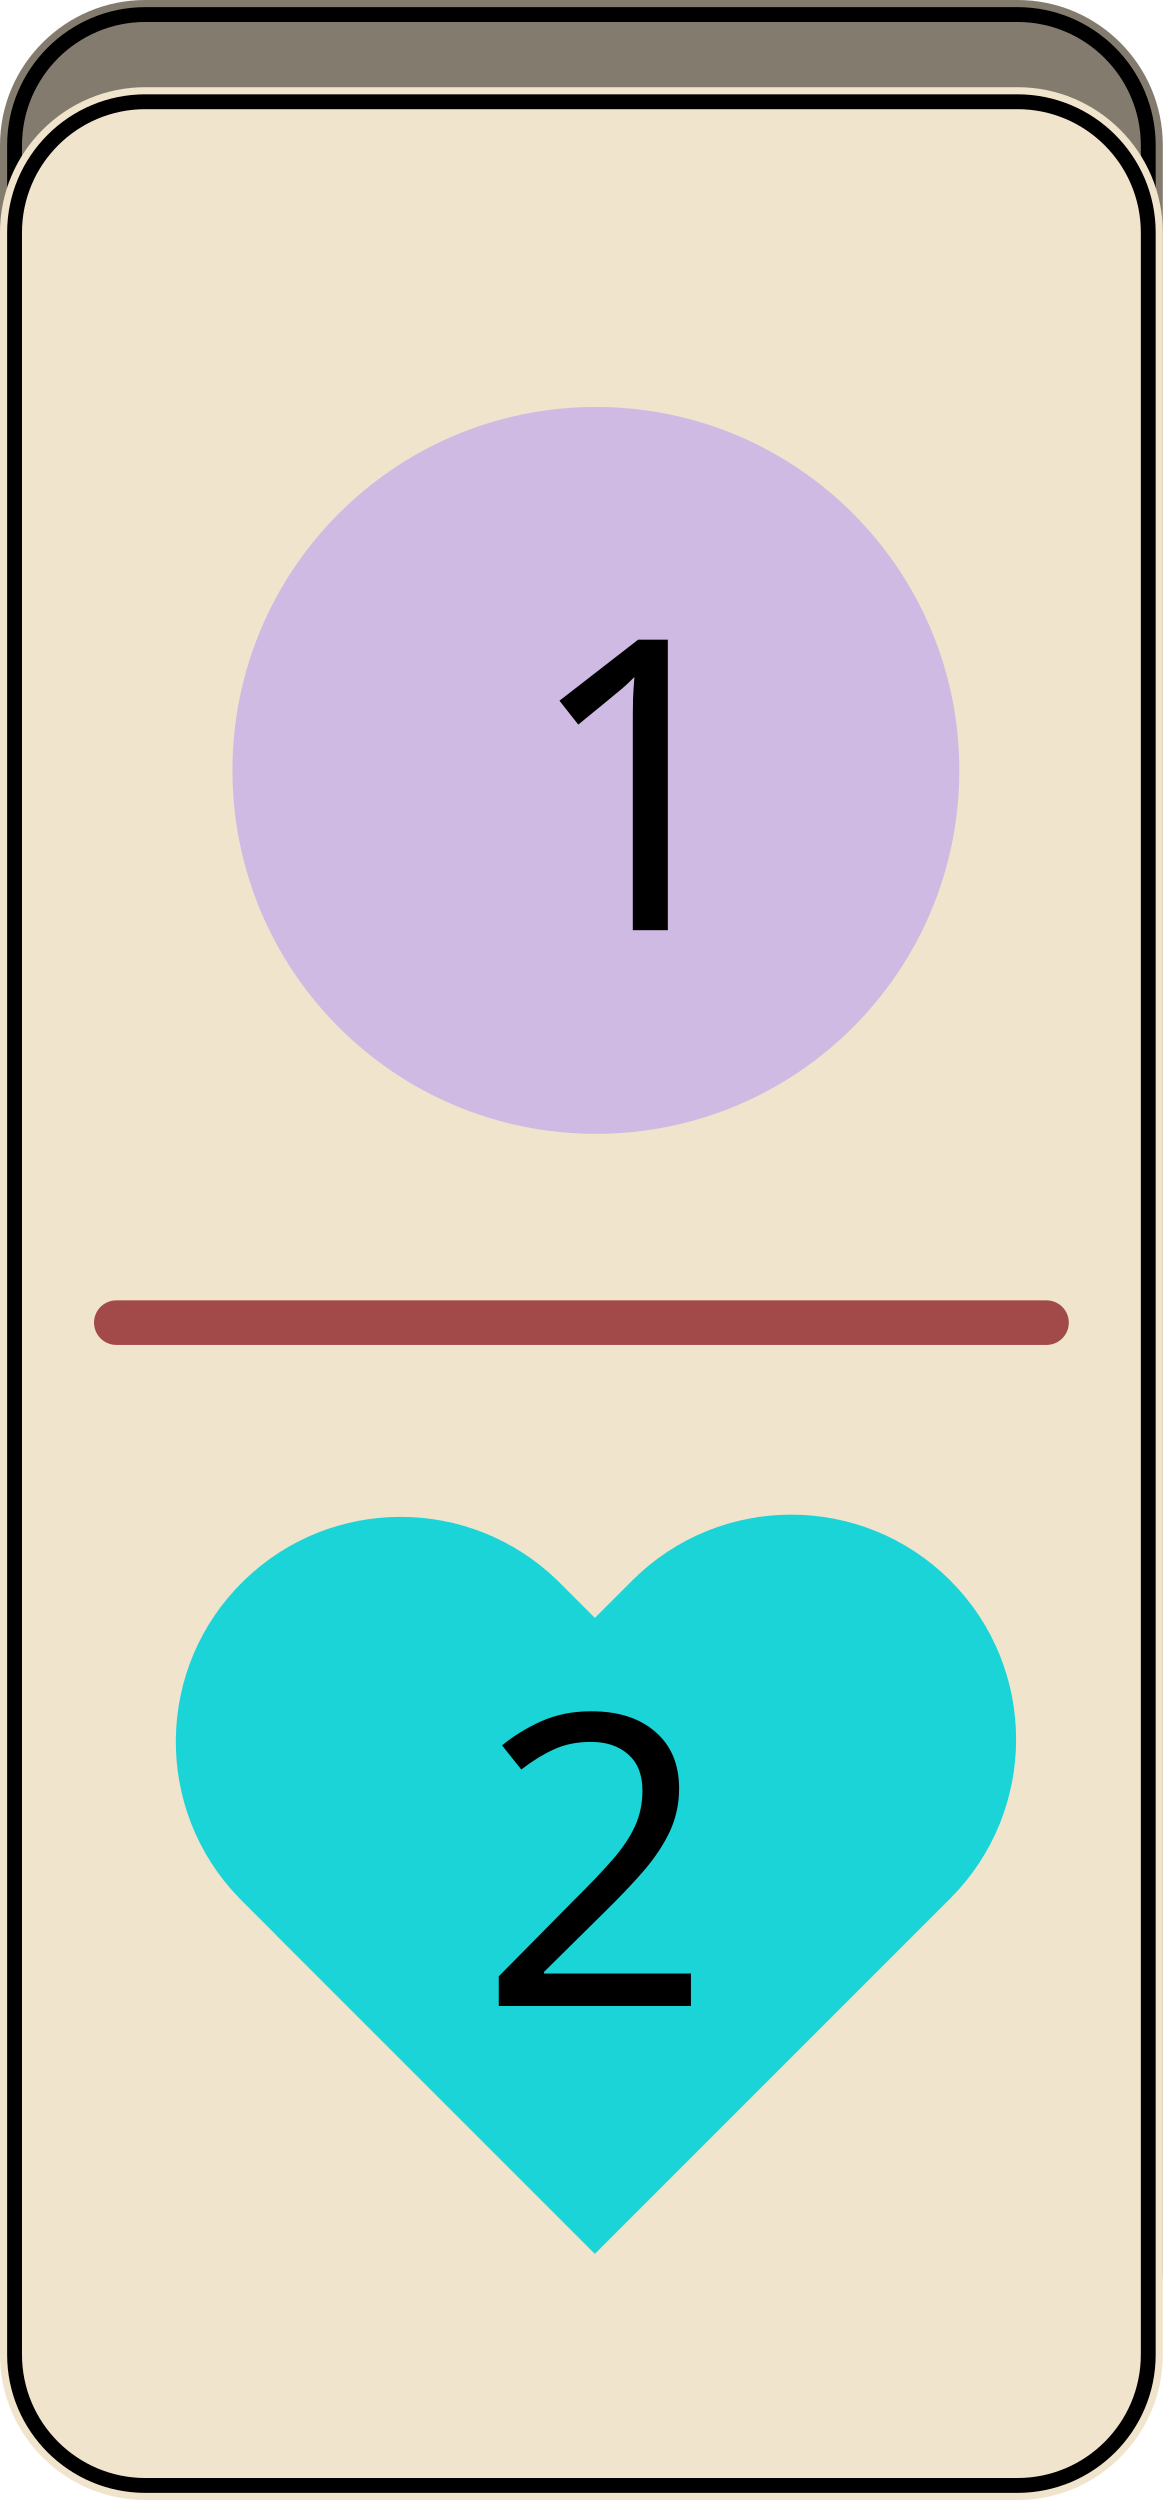
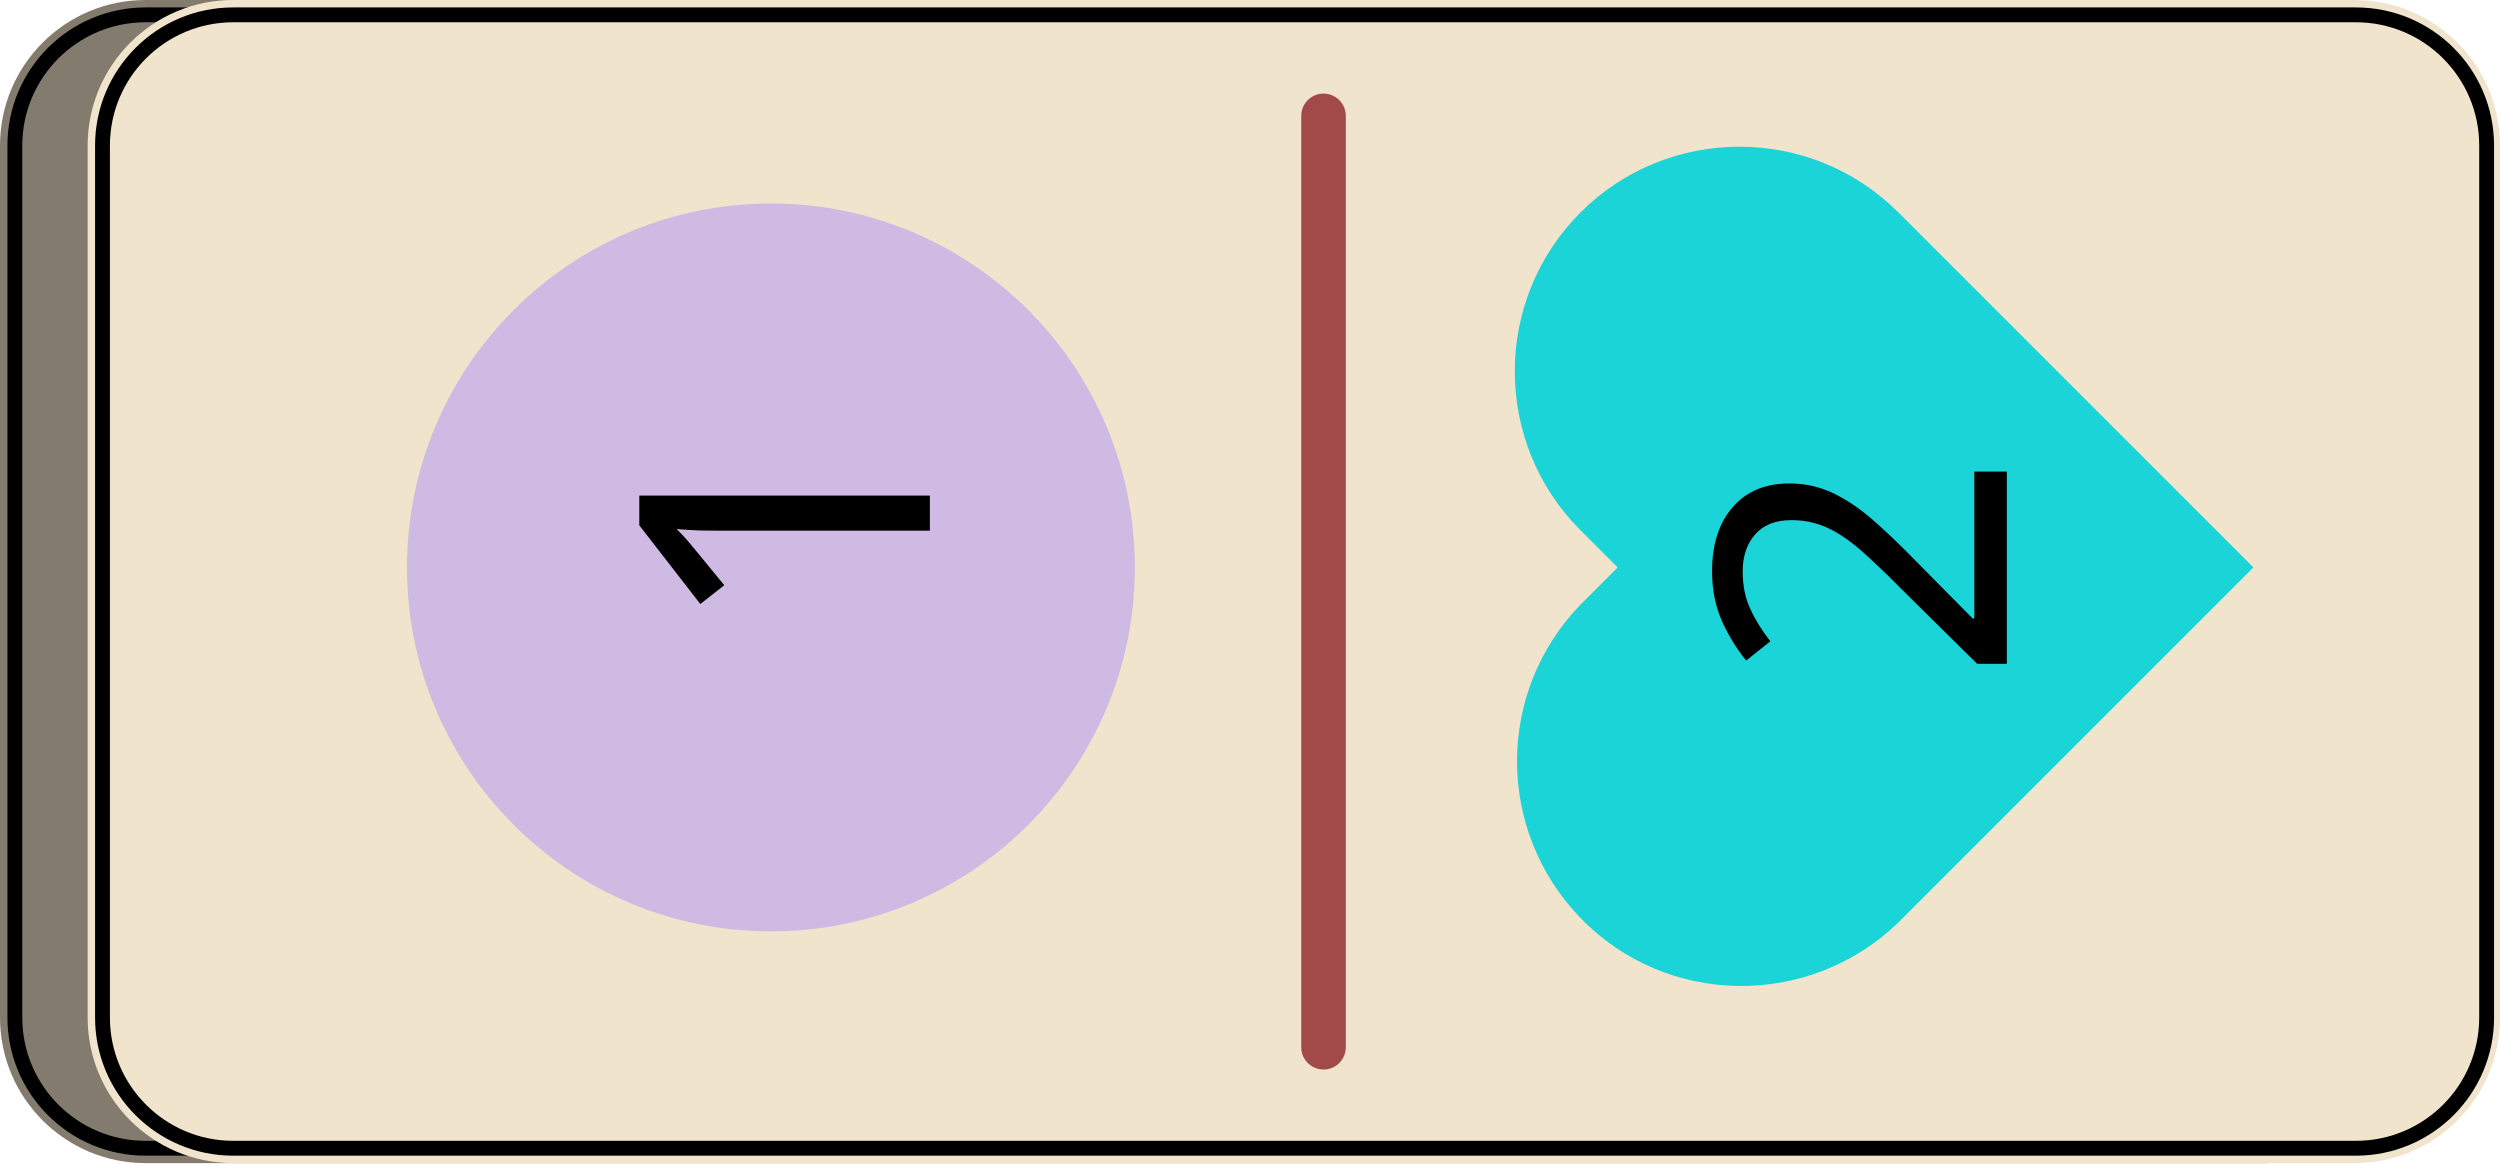
- <svg xmlns="http://www.w3.org/2000/svg" id="Capa_2" data-name="Capa 2" viewBox="0 0 78.29 168.32">
-   <defs>
-     <style>
-       .cls-1 {
-         fill: #000;
-         font-family: Poppins-Regular, Poppins;
-         font-size: 27.4px;
-       }
- 
-       .cls-1, .cls-2 {
-         isolation: isolate;
-       }
- 
-       .cls-3 {
-         fill: #837c6e;
-       }
- 
-       .cls-3, .cls-4, .cls-5, .cls-6 {
-         stroke-width: 0px;
-       }
- 
-       .cls-4 {
-         fill: #cfbae3;
-       }
- 
-       .cls-7 {
-         stroke: #a24949;
-         stroke-width: 3px;
-       }
- 
-       .cls-7, .cls-8 {
-         stroke-linecap: round;
-       }
- 
-       .cls-7, .cls-8, .cls-9 {
-         fill: none;
-       }
- 
-       .cls-8, .cls-9 {
-         stroke: #000;
-       }
- 
-       .cls-5 {
-         fill: #1bd4d7;
-       }
- 
-       .cls-6 {
-         fill: #f1e4cc;
-       }
-     </style>
-   </defs>
-   <g id="Capa_1-2" data-name="Capa 1">
+ <svg xmlns="http://www.w3.org/2000/svg" id="Capa_2" data-name="Capa 2" version="1.1" viewBox="0 0 168.3 78.3">
+   <g id="Capa_1-2" data-name="Capa 1-2">
    <g>
      <g id="Grupo_66" data-name="Grupo 66">
        <g id="Grupo_65" data-name="Grupo 65">
          <g id="Grupo_38-2" data-name="Grupo 38-2">
            <g id="Rectángulo_70-2" data-name="Rectángulo 70-2">
-               <rect class="cls-3" width="78.29" height="162.45" rx="9.79" ry="9.79" />
-               <rect class="cls-9" x=".98" y=".98" width="76.33" height="160.49" rx="8.81" ry="8.81" />
+               <rect x="0" y="0" width="162.4" height="78.3" rx="9.8" ry="9.8" fill="#837c6e" stroke-width="0" />
+               <rect x="1" y="1" width="160.5" height="76.3" rx="8.8" ry="8.8" fill="none" stroke="#000" />
            </g>
            <g id="Rectángulo_68-2" data-name="Rectángulo 68-2">
-               <rect class="cls-6" y="5.87" width="78.29" height="162.45" rx="9.79" ry="9.79" />
-               <rect class="cls-8" x=".98" y="6.85" width="76.33" height="160.49" rx="8.81" ry="8.81" />
+               <rect x="5.9" y="0" width="162.4" height="78.3" rx="9.8" ry="9.8" fill="#f1e4cc" stroke-width="0" />
+               <rect x="6.9" y="1" width="160.5" height="76.3" rx="8.8" ry="8.8" fill="none" stroke="#000" stroke-linecap="round" />
            </g>
-             <line id="Línea_1-2" data-name="Línea 1-2" class="cls-7" x1="7.83" y1="89.05" x2="70.46" y2="89.05" />
+             <line id="Línea_1-2" data-name="Línea 1-2" x1="89.1" y1="70.5" x2="89.1" y2="7.8" fill="none" stroke="#a24949" stroke-linecap="round" stroke-width="3" />
          </g>
-           <circle id="Elipse_24" data-name="Elipse 24" class="cls-4" cx="40.12" cy="51.87" r="24.47" />
-           <g id="_1" data-name=" 1" class="cls-2">
-             <text class="cls-1" transform="translate(35.23 62.63)">
-               <tspan x="0" y="0">1</tspan>
-             </text>
+           <circle id="Elipse_24" data-name="Elipse 24" cx="51.9" cy="38.2" r="24.5" fill="#cfbae3" stroke-width="0" />
+           <g id="_1" data-name=" 1" isolation="isolate">
+             <g isolation="isolate">
+               <text transform="translate(62.6 43.1) rotate(-90)" fill="#000" font-family="Poppins-Regular, Poppins" font-size="27.4" isolation="isolate">
+                 <tspan x="0" y="0">1</tspan>
+               </text>
+             </g>
          </g>
        </g>
      </g>
      <g id="Corazón-2">
-         <path id="Unión_1-2" data-name="Unión 1-2" class="cls-5" d="M18.64,130.33l-2.52-2.52c-5.83-5.99-5.69-15.58.31-21.4,5.87-5.71,15.22-5.71,21.1,0l2.52,2.52,2.52-2.52c5.91-5.91,15.49-5.91,21.41,0,5.91,5.91,5.91,15.49,0,21.41h0l-23.93,23.93-21.41-21.41Z" />
+         <path id="Unión_1-2" data-name="Unión 1-2" d="M130.3,59.6l-2.5,2.5c-6,5.8-15.6,5.7-21.4-.3-5.7-5.9-5.7-15.2,0-21.1l2.5-2.5-2.5-2.5c-5.9-5.9-5.9-15.5,0-21.4,5.9-5.9,15.5-5.9,21.4,0h0l23.9,23.9-21.4,21.4h0Z" fill="#1bd4d7" stroke-width="0" />
      </g>
-       <g id="_2-2" data-name=" 2-2" class="cls-2">
-         <text class="cls-1" transform="translate(32.27 135.06)">
-           <tspan x="0" y="0">2</tspan>
-         </text>
+       <g id="_2-2" data-name=" 2-2" isolation="isolate">
+         <g isolation="isolate">
+           <text transform="translate(135.1 46) rotate(-90)" fill="#000" font-family="Poppins-Regular, Poppins" font-size="27.4" isolation="isolate">
+             <tspan x="0" y="0">2</tspan>
+           </text>
+         </g>
      </g>
    </g>
  </g>
</svg>
